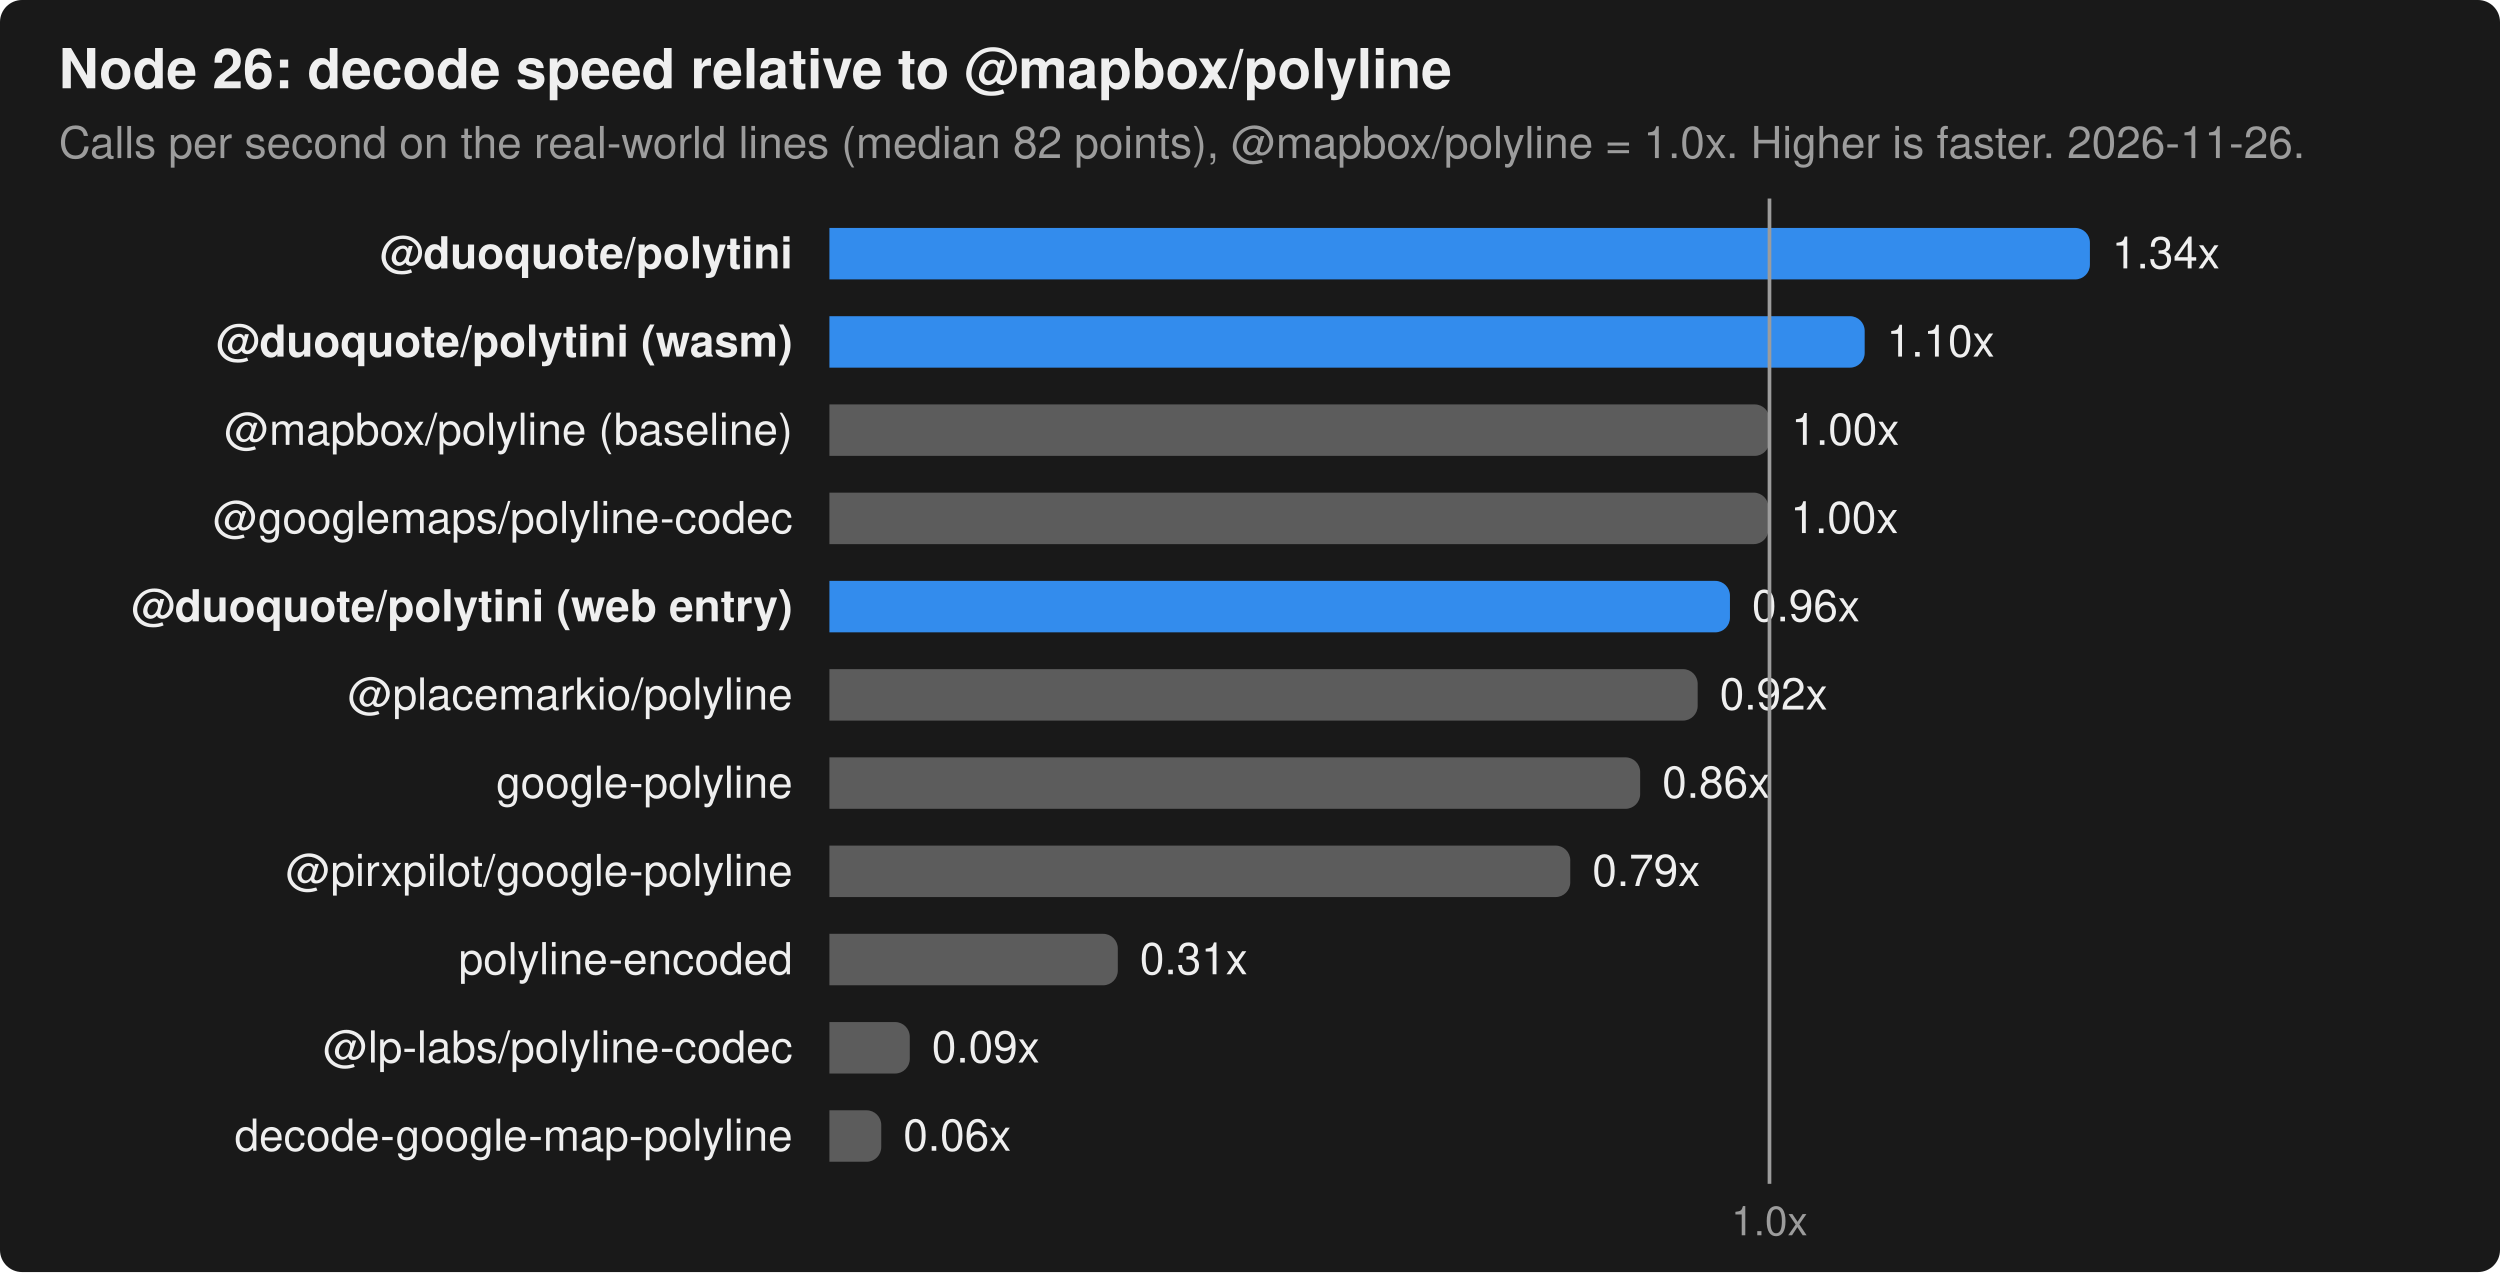
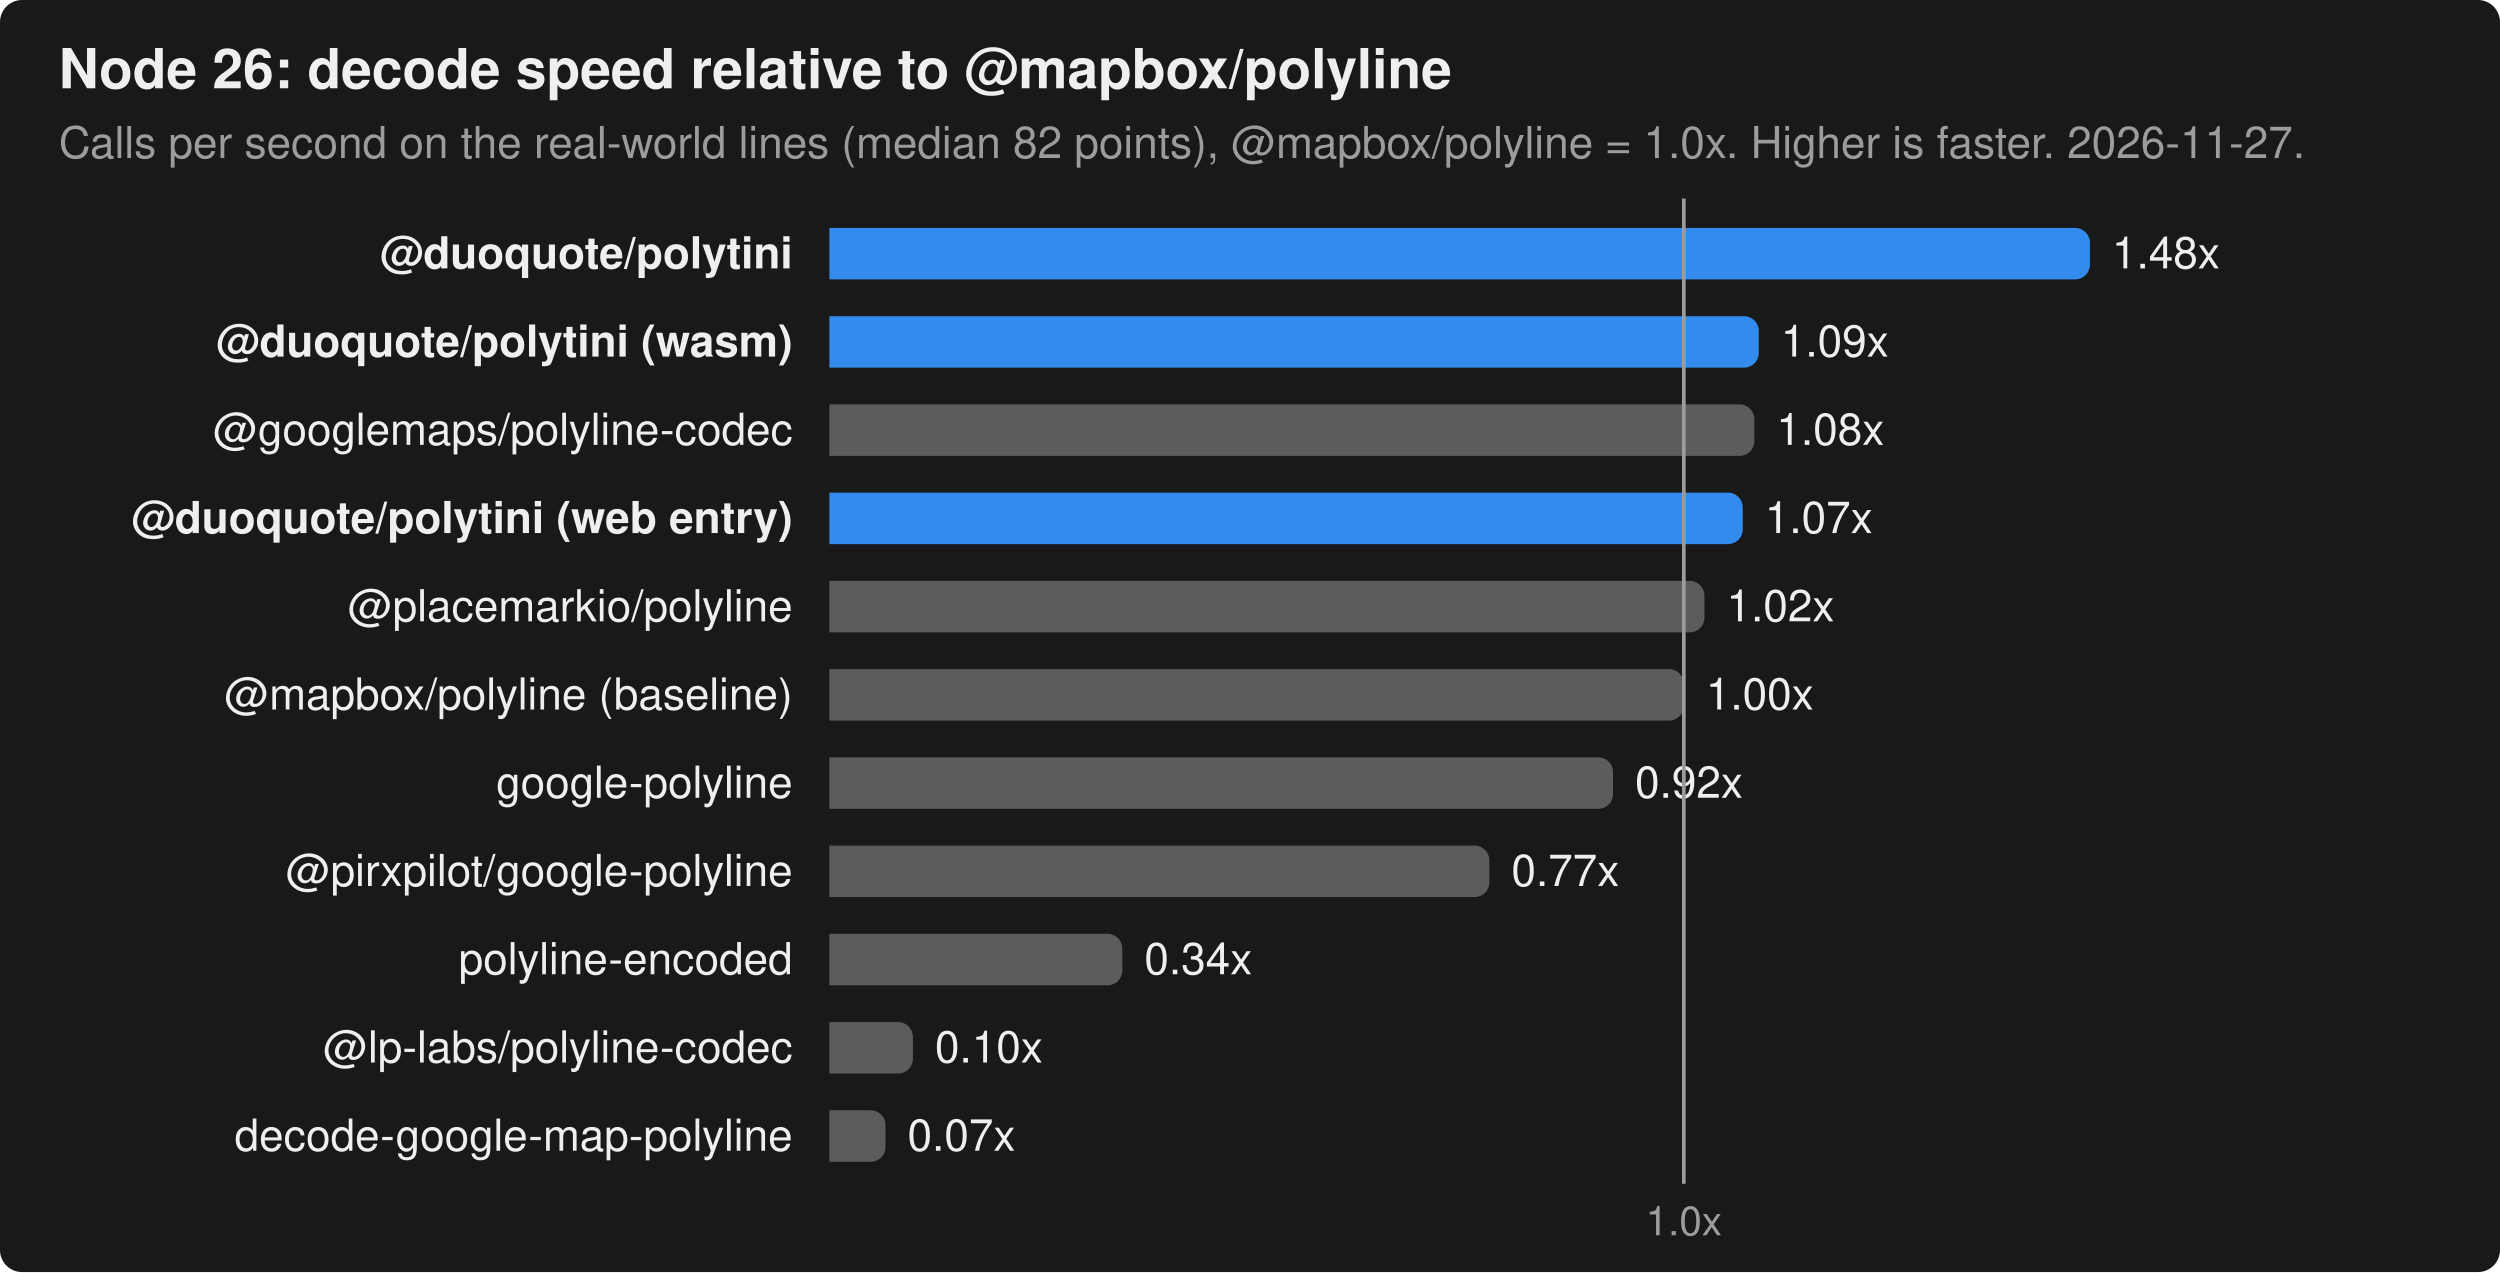
<svg xmlns="http://www.w3.org/2000/svg" width="680" height="346" viewBox="0 0 680 346" role="img" aria-labelledby="t d" font-family="-apple-system, BlinkMacSystemFont, 'Segoe UI', Helvetica, Arial, sans-serif">
  <rect width="680" height="346" rx="6" fill="#191919" />
  <text x="16" y="24" font-size="15" font-weight="600" fill="#efefef">Node 26: decode speed relative to @mapbox/polyline</text>
-   <text x="16" y="43" font-size="12" fill="#9c9c9c">Calls per second on the real-world lines (median 82 points), @mapbox/polyline = 1.0x. Higher is faster. 2026-11-26.</text>
+   <text x="16" y="43" font-size="12" fill="#9c9c9c">Calls per second on the real-world lines (median 82 points), @mapbox/polyline = 1.0x. Higher is faster. 2026-11-27.</text>
  <text x="215.6" y="73" font-size="12" text-anchor="end" fill="#efefef" font-weight="600">@duoquote/polytini</text>
  <path d="M225.6,62h338.857a4,4 0 0 1 4,4v6a4,4 0 0 1 -4,4h-338.857z" fill="#338ced" />
-   <text x="574.457" y="73" font-size="12" fill="#efefef">1.34x</text>
+   <text x="574.457" y="73" font-size="12" fill="#efefef">1.48x</text>
  <text x="215.6" y="97" font-size="12" text-anchor="end" fill="#efefef" font-weight="600">@duoquote/polytini (wasm)</text>
-   <path d="M225.6,86h277.593a4,4 0 0 1 4,4v6a4,4 0 0 1 -4,4h-277.593z" fill="#338ced" />
-   <text x="513.193" y="97" font-size="12" fill="#efefef">1.10x</text>
-   <text x="215.6" y="121" font-size="12" text-anchor="end" fill="#efefef">@mapbox/polyline (baseline)</text>
-   <path d="M225.6,110h251.677a4,4 0 0 1 4,4v6a4,4 0 0 1 -4,4h-251.677z" fill="#5c5c5c" />
-   <text x="487.277" y="121" font-size="12" fill="#efefef">1.00x</text>
-   <text x="215.6" y="145" font-size="12" text-anchor="end" fill="#efefef">@googlemaps/polyline-codec</text>
-   <path d="M225.6,134h251.425a4,4 0 0 1 4,4v6a4,4 0 0 1 -4,4h-251.425z" fill="#5c5c5c" />
-   <text x="487.025" y="145" font-size="12" fill="#efefef">1.00x</text>
-   <text x="215.6" y="169" font-size="12" text-anchor="end" fill="#efefef" font-weight="600">@duoquote/polytini (web entry)</text>
-   <path d="M225.6,158h240.946a4,4 0 0 1 4,4v6a4,4 0 0 1 -4,4h-240.946z" fill="#338ced" />
-   <text x="476.546" y="169" font-size="12" fill="#efefef">0.96x</text>
-   <text x="215.6" y="193" font-size="12" text-anchor="end" fill="#efefef">@placemarkio/polyline</text>
-   <path d="M225.6,182h232.168a4,4 0 0 1 4,4v6a4,4 0 0 1 -4,4h-232.168z" fill="#5c5c5c" />
-   <text x="467.768" y="193" font-size="12" fill="#efefef">0.92x</text>
+   <path d="M225.6,86h248.788a4,4 0 0 1 4,4v6a4,4 0 0 1 -4,4h-248.788z" fill="#338ced" />
+   <text x="484.388" y="97" font-size="12" fill="#efefef">1.09x</text>
+   <text x="215.6" y="121" font-size="12" text-anchor="end" fill="#efefef">@googlemaps/polyline-codec</text>
+   <path d="M225.6,110h247.58a4,4 0 0 1 4,4v6a4,4 0 0 1 -4,4h-247.58z" fill="#5c5c5c" />
+   <text x="483.18" y="121" font-size="12" fill="#efefef">1.08x</text>
+   <text x="215.6" y="145" font-size="12" text-anchor="end" fill="#efefef" font-weight="600">@duoquote/polytini (web entry)</text>
+   <path d="M225.6,134h244.428a4,4 0 0 1 4,4v6a4,4 0 0 1 -4,4h-244.428z" fill="#338ced" />
+   <text x="480.028" y="145" font-size="12" fill="#efefef">1.07x</text>
+   <text x="215.6" y="169" font-size="12" text-anchor="end" fill="#efefef">@placemarkio/polyline</text>
+   <path d="M225.6,158h234.016a4,4 0 0 1 4,4v6a4,4 0 0 1 -4,4h-234.016z" fill="#5c5c5c" />
+   <text x="469.616" y="169" font-size="12" fill="#efefef">1.02x</text>
+   <text x="215.6" y="193" font-size="12" text-anchor="end" fill="#efefef">@mapbox/polyline (baseline)</text>
+   <path d="M225.6,182h228.386a4,4 0 0 1 4,4v6a4,4 0 0 1 -4,4h-228.386z" fill="#5c5c5c" />
+   <text x="463.986" y="193" font-size="12" fill="#efefef">1.00x</text>
  <text x="215.6" y="217" font-size="12" text-anchor="end" fill="#efefef">google-polyline</text>
-   <path d="M225.6,206h216.523a4,4 0 0 1 4,4v6a4,4 0 0 1 -4,4h-216.523z" fill="#5c5c5c" />
-   <text x="452.123" y="217" font-size="12" fill="#efefef">0.86x</text>
+   <path d="M225.6,206h209.135a4,4 0 0 1 4,4v6a4,4 0 0 1 -4,4h-209.135z" fill="#5c5c5c" />
+   <text x="444.735" y="217" font-size="12" fill="#efefef">0.92x</text>
  <text x="215.6" y="241" font-size="12" text-anchor="end" fill="#efefef">@pirxpilot/google-polyline</text>
-   <path d="M225.6,230h197.511a4,4 0 0 1 4,4v6a4,4 0 0 1 -4,4h-197.511z" fill="#5c5c5c" />
-   <text x="433.111" y="241" font-size="12" fill="#efefef">0.79x</text>
+   <path d="M225.6,230h175.507a4,4 0 0 1 4,4v6a4,4 0 0 1 -4,4h-175.507z" fill="#5c5c5c" />
+   <text x="411.107" y="241" font-size="12" fill="#efefef">0.77x</text>
  <text x="215.6" y="265" font-size="12" text-anchor="end" fill="#efefef">polyline-encoded</text>
-   <path d="M225.6,254h74.444a4,4 0 0 1 4,4v6a4,4 0 0 1 -4,4h-74.444z" fill="#5c5c5c" />
-   <text x="310.044" y="265" font-size="12" fill="#efefef">0.31x</text>
+   <path d="M225.6,254h75.667a4,4 0 0 1 4,4v6a4,4 0 0 1 -4,4h-75.667z" fill="#5c5c5c" />
+   <text x="311.267" y="265" font-size="12" fill="#efefef">0.34x</text>
  <text x="215.6" y="289" font-size="12" text-anchor="end" fill="#efefef">@lp-labs/polyline-codec</text>
-   <path d="M225.6,278h17.86a4,4 0 0 1 4,4v6a4,4 0 0 1 -4,4h-17.86z" fill="#5c5c5c" />
-   <text x="253.46" y="289" font-size="12" fill="#efefef">0.09x</text>
+   <path d="M225.6,278h18.707a4,4 0 0 1 4,4v6a4,4 0 0 1 -4,4h-18.707z" fill="#5c5c5c" />
+   <text x="254.307" y="289" font-size="12" fill="#efefef">0.10x</text>
  <text x="215.6" y="313" font-size="12" text-anchor="end" fill="#efefef">decode-google-map-polyline</text>
-   <path d="M225.6,302h10.101a4,4 0 0 1 4,4v6a4,4 0 0 1 -4,4h-10.101z" fill="#5c5c5c" />
-   <text x="245.701" y="313" font-size="12" fill="#efefef">0.06x</text>
-   <line x1="481.3" y1="54" x2="481.3" y2="322" stroke="#9c9c9c" stroke-width="1" />
-   <text x="481.3" y="336" font-size="11" text-anchor="middle" fill="#9c9c9c">1.0x</text>
+   <path d="M225.6,302h11.253a4,4 0 0 1 4,4v6a4,4 0 0 1 -4,4h-11.253z" fill="#5c5c5c" />
+   <text x="246.853" y="313" font-size="12" fill="#efefef">0.07x</text>
+   <line x1="458.0" y1="54" x2="458.0" y2="322" stroke="#9c9c9c" stroke-width="1" />
+   <text x="458.0" y="336" font-size="11" text-anchor="middle" fill="#9c9c9c">1.0x</text>
</svg>
